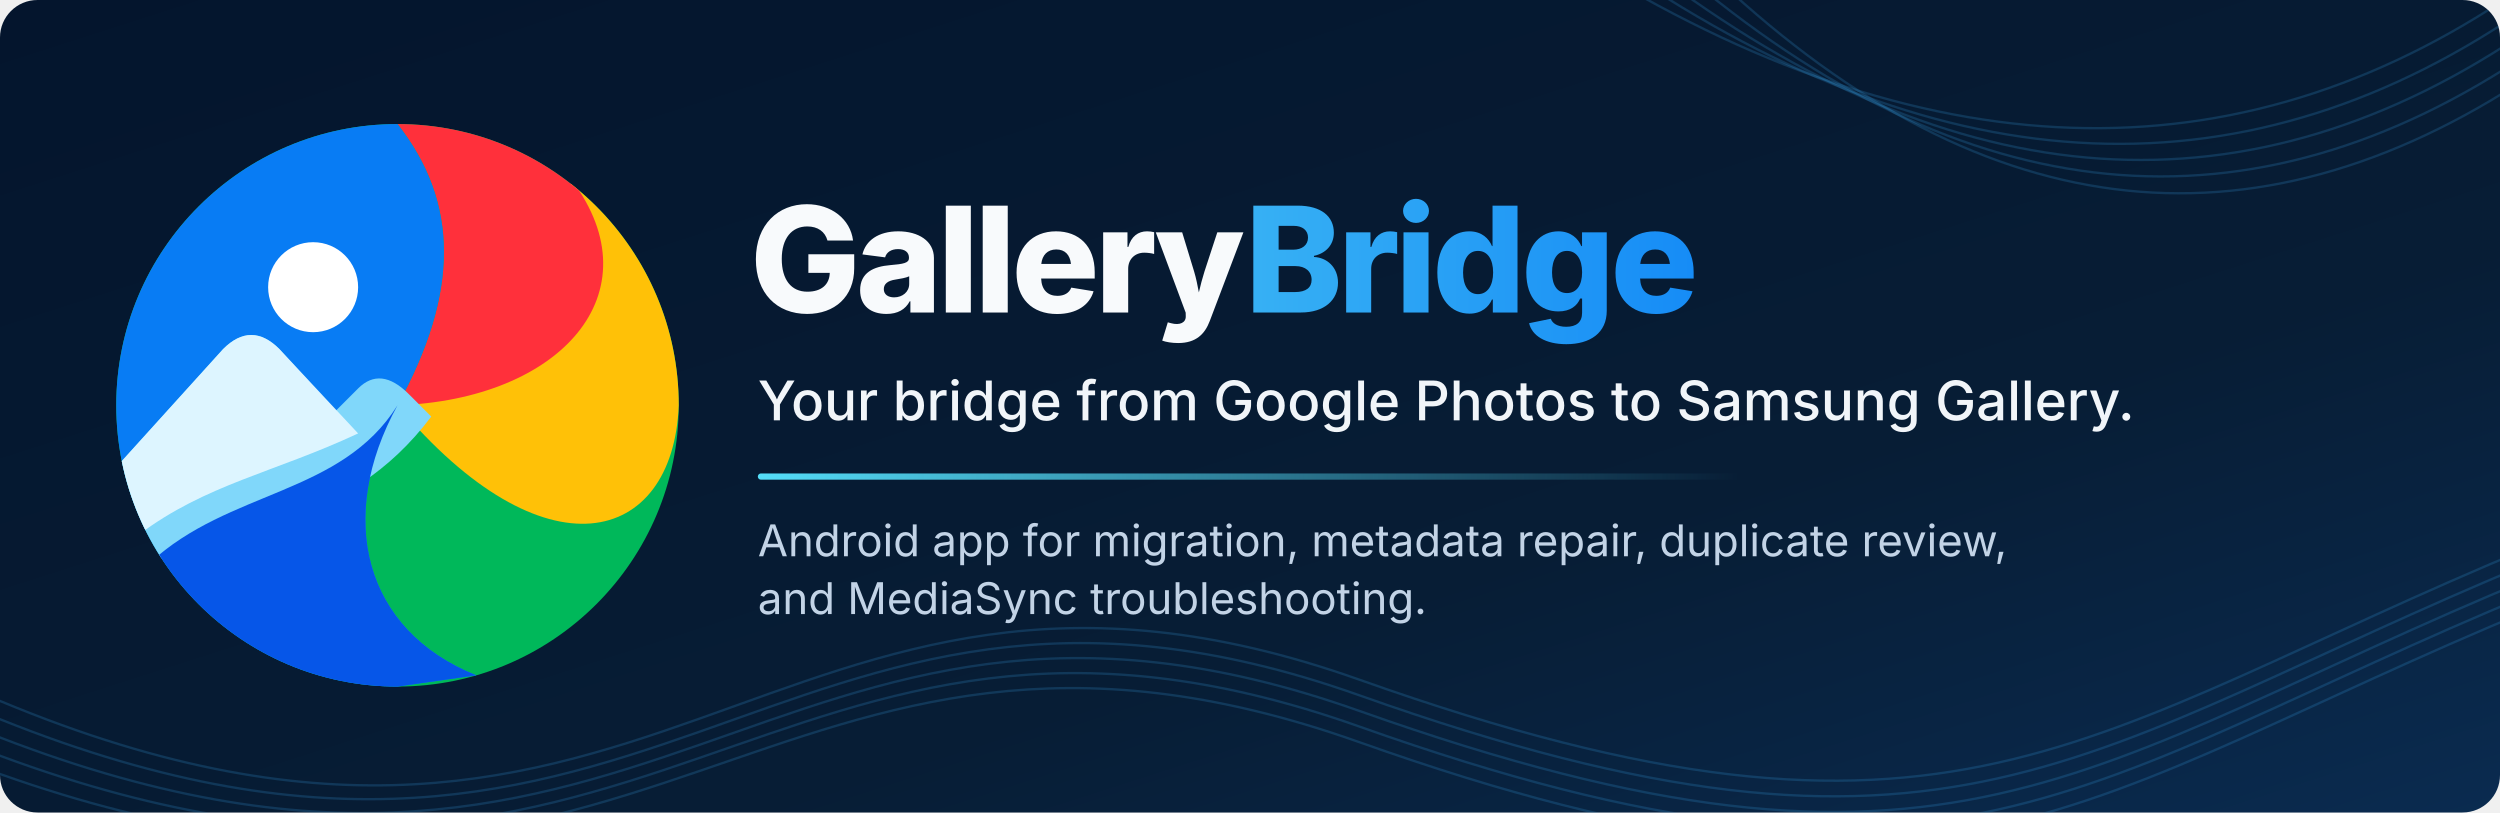
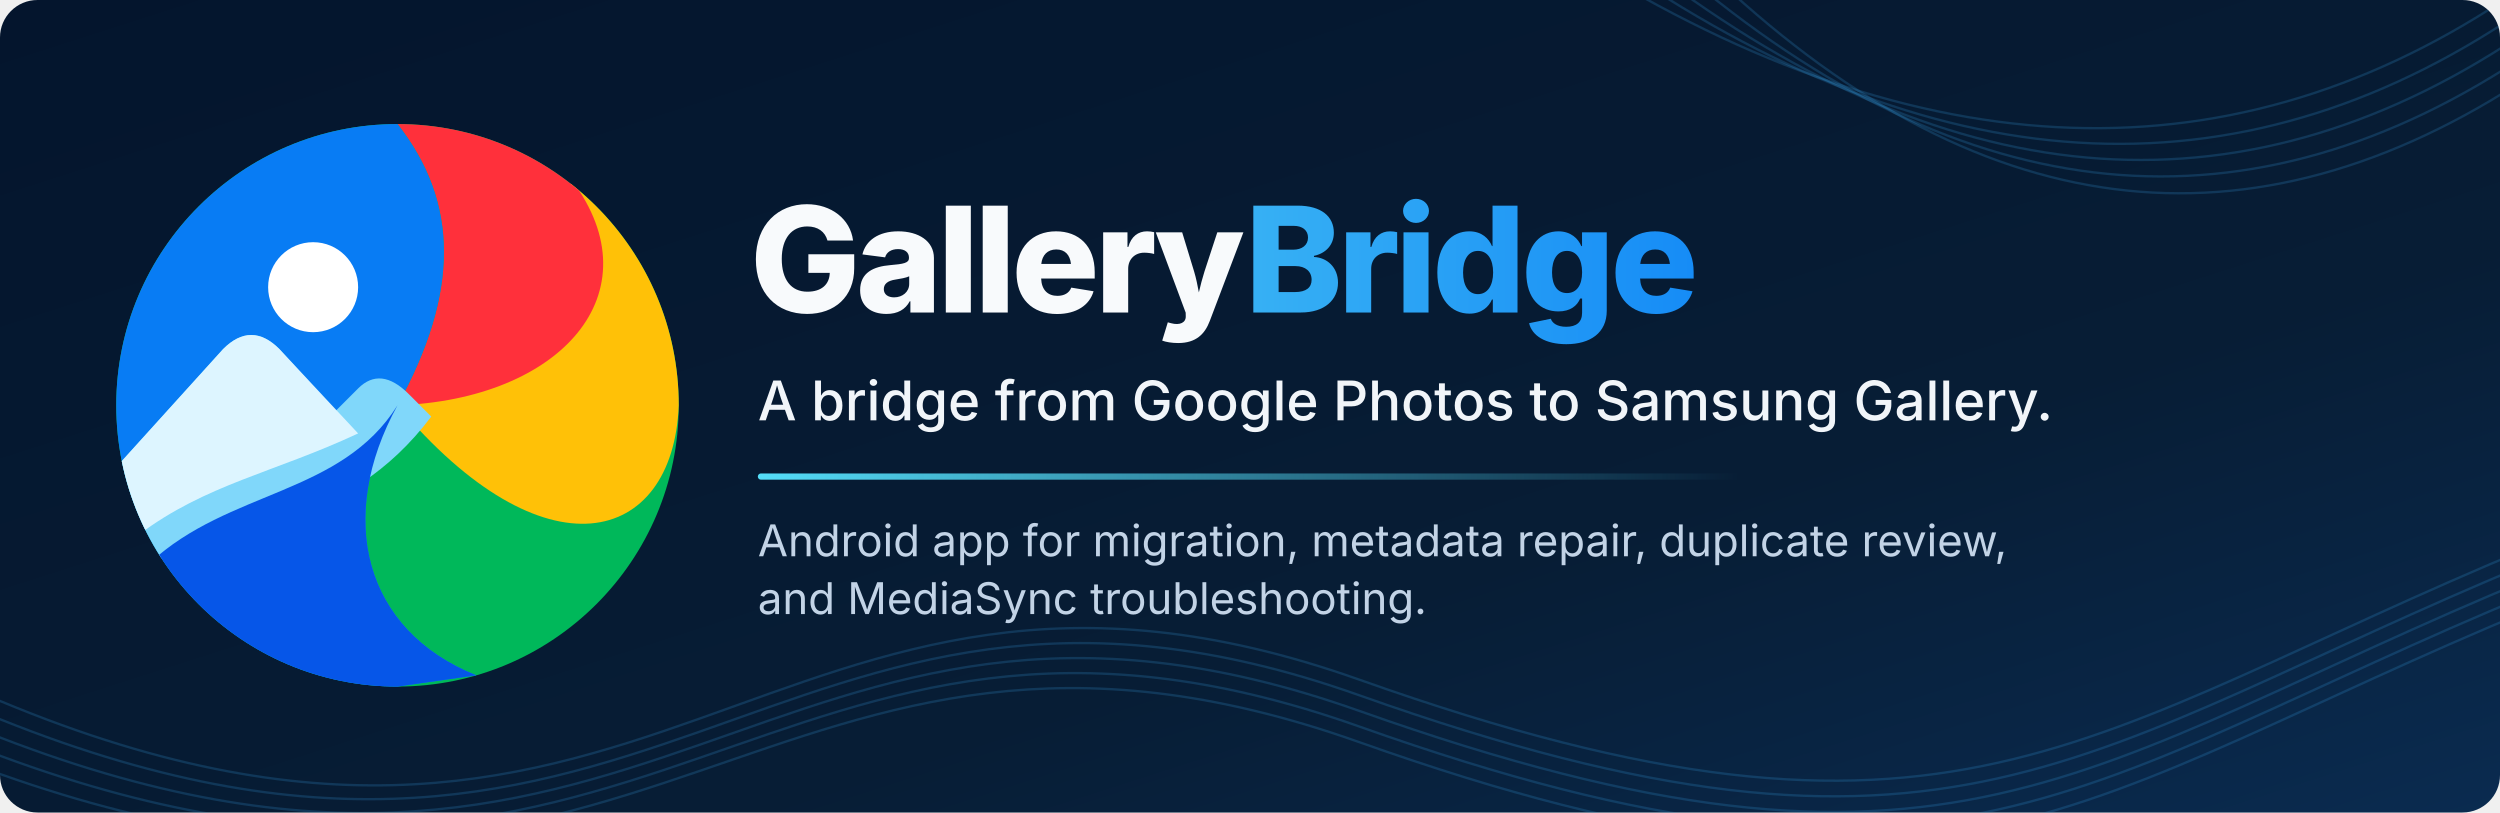
<svg xmlns="http://www.w3.org/2000/svg" width="1600" height="520" viewBox="0 0 1600 520" role="img" aria-labelledby="title desc">
  <defs>
    <clipPath id="markclip">
      <path d="M54,4 A50,50 0,1 1,54,104 A50,50 0,1 1,54,4 Z" />
    </clipPath>
    <linearGradient id="bg" x1="0" y1="0" x2="1" y2="1">
      <stop stop-color="#04152D" />
      <stop offset=".65" stop-color="#071D35" />
      <stop offset="1" stop-color="#0A2B50" />
    </linearGradient>
    <linearGradient id="accent">
      <stop stop-color="#5BD9F2" />
      <stop offset="1" stop-color="#168CF6" />
    </linearGradient>
    <linearGradient id="line">
      <stop stop-color="#54DDF8" />
      <stop offset="1" stop-color="#54DDF8" stop-opacity="0" />
    </linearGradient>
    <clipPath id="frame">
      <rect width="1600" height="520" rx="24" />
    </clipPath>
  </defs>
  <g clip-path="url(#frame)">
    <rect width="1600" height="520" fill="url(#bg)" />
    <g stroke="#3BA9EF" stroke-opacity=".20" fill="none" stroke-width="1.5">
      <path d="M1020 -20 Q1350 180 1620 -12" />
      <path d="M-20 440 C420 635 490 300 870 435 S1330 470 1620 350" />
      <path d="M1038 -20 Q1350 192 1620 3" />
      <path d="M-20 452 C420 640 490 310 870 445 S1330 480 1620 360" />
      <path d="M1056 -20 Q1350 204 1620 18" />
      <path d="M-20 464 C420 645 490 320 870 455 S1330 490 1620 370" />
      <path d="M1074 -20 Q1350 216 1620 33" />
      <path d="M-20 476 C420 650 490 330 870 465 S1330 500 1620 380" />
      <path d="M1092 -20 Q1350 228 1620 48" />
      <path d="M-20 488 C420 655 490 340 870 475 S1330 510 1620 390" />
    </g>
    <g transform="translate(60 65) scale(3.6)">
      <g clip-path="url(#markclip)">
        <path fill="#00B85A" d="M54,4 A50,50 0,1 1,54,104 A50,50 0,1 1,54,4 Z" />
        <path fill="#FFC107" d="M54,54 C66,50 82,26 85,14 A50,50 0,0 1,104,54 C103,79 80,85 54,54 Z" />
        <path fill="#FF303B" d="M54,4 A50,50 0,0 1,85,14 C100,34 83,53 54,54 C65,34 65,18 54,4 Z" />
        <path fill="#087CF4" d="M54,4 C65,18 65,34 54,54 C43,74 48,94 68,102 L54,104 A50,50 0,0 1,54,4 Z" />
        <path fill="#80D7FA" d="M4,65 L23,44 Q28,39 33,44 L43,55 L47,51 Q51,47 56,52 L60,56 C45,76 24,76 10,82 Z" />
        <path fill="#DDF5FF" d="M4,65 L23,44 Q28,39 33,44 L47,59 C32,66 20,68 8,77 Z" />
        <path fill="#0656E8" d="M10,82 C24,69 44,70 54,54 C43,74 48,94 68,102 L54,104 A50,50 0,0 1,10,82 Z" />
        <path fill="#FFFFFF" d="M39,25 A8,8 0,1 1,39,41 A8,8 0,1 1,39,25 Z" />
      </g>
    </g>
    <g font-family="Inter,Segoe UI,Arial,sans-serif">
      <text x="480" y="200" font-size="94" font-weight="800" letter-spacing="-3" fill="#F8FAFC">Gallery<tspan fill="url(#accent)">Bridge</tspan>
      </text>
-       <text x="485" y="269" font-size="35" font-weight="500" fill="#F1F5F9">Your bridge from Google Photos to Samsung Gallery.</text>
+       <text x="485" y="269" font-size="35" font-weight="500" fill="#F1F5F9">A bridge from Google Photos to Samsung Gallery.</text>
      <rect x="485" y="303" width="630" height="4" rx="2" fill="url(#line)" />
      <text x="485" y="356" font-size="28" fill="#C2D3E6">Android app for migration, metadata repair, duplicate review,</text>
      <text x="485" y="393" font-size="28" fill="#C2D3E6">and MediaSync troubleshooting.</text>
    </g>
  </g>
</svg>
